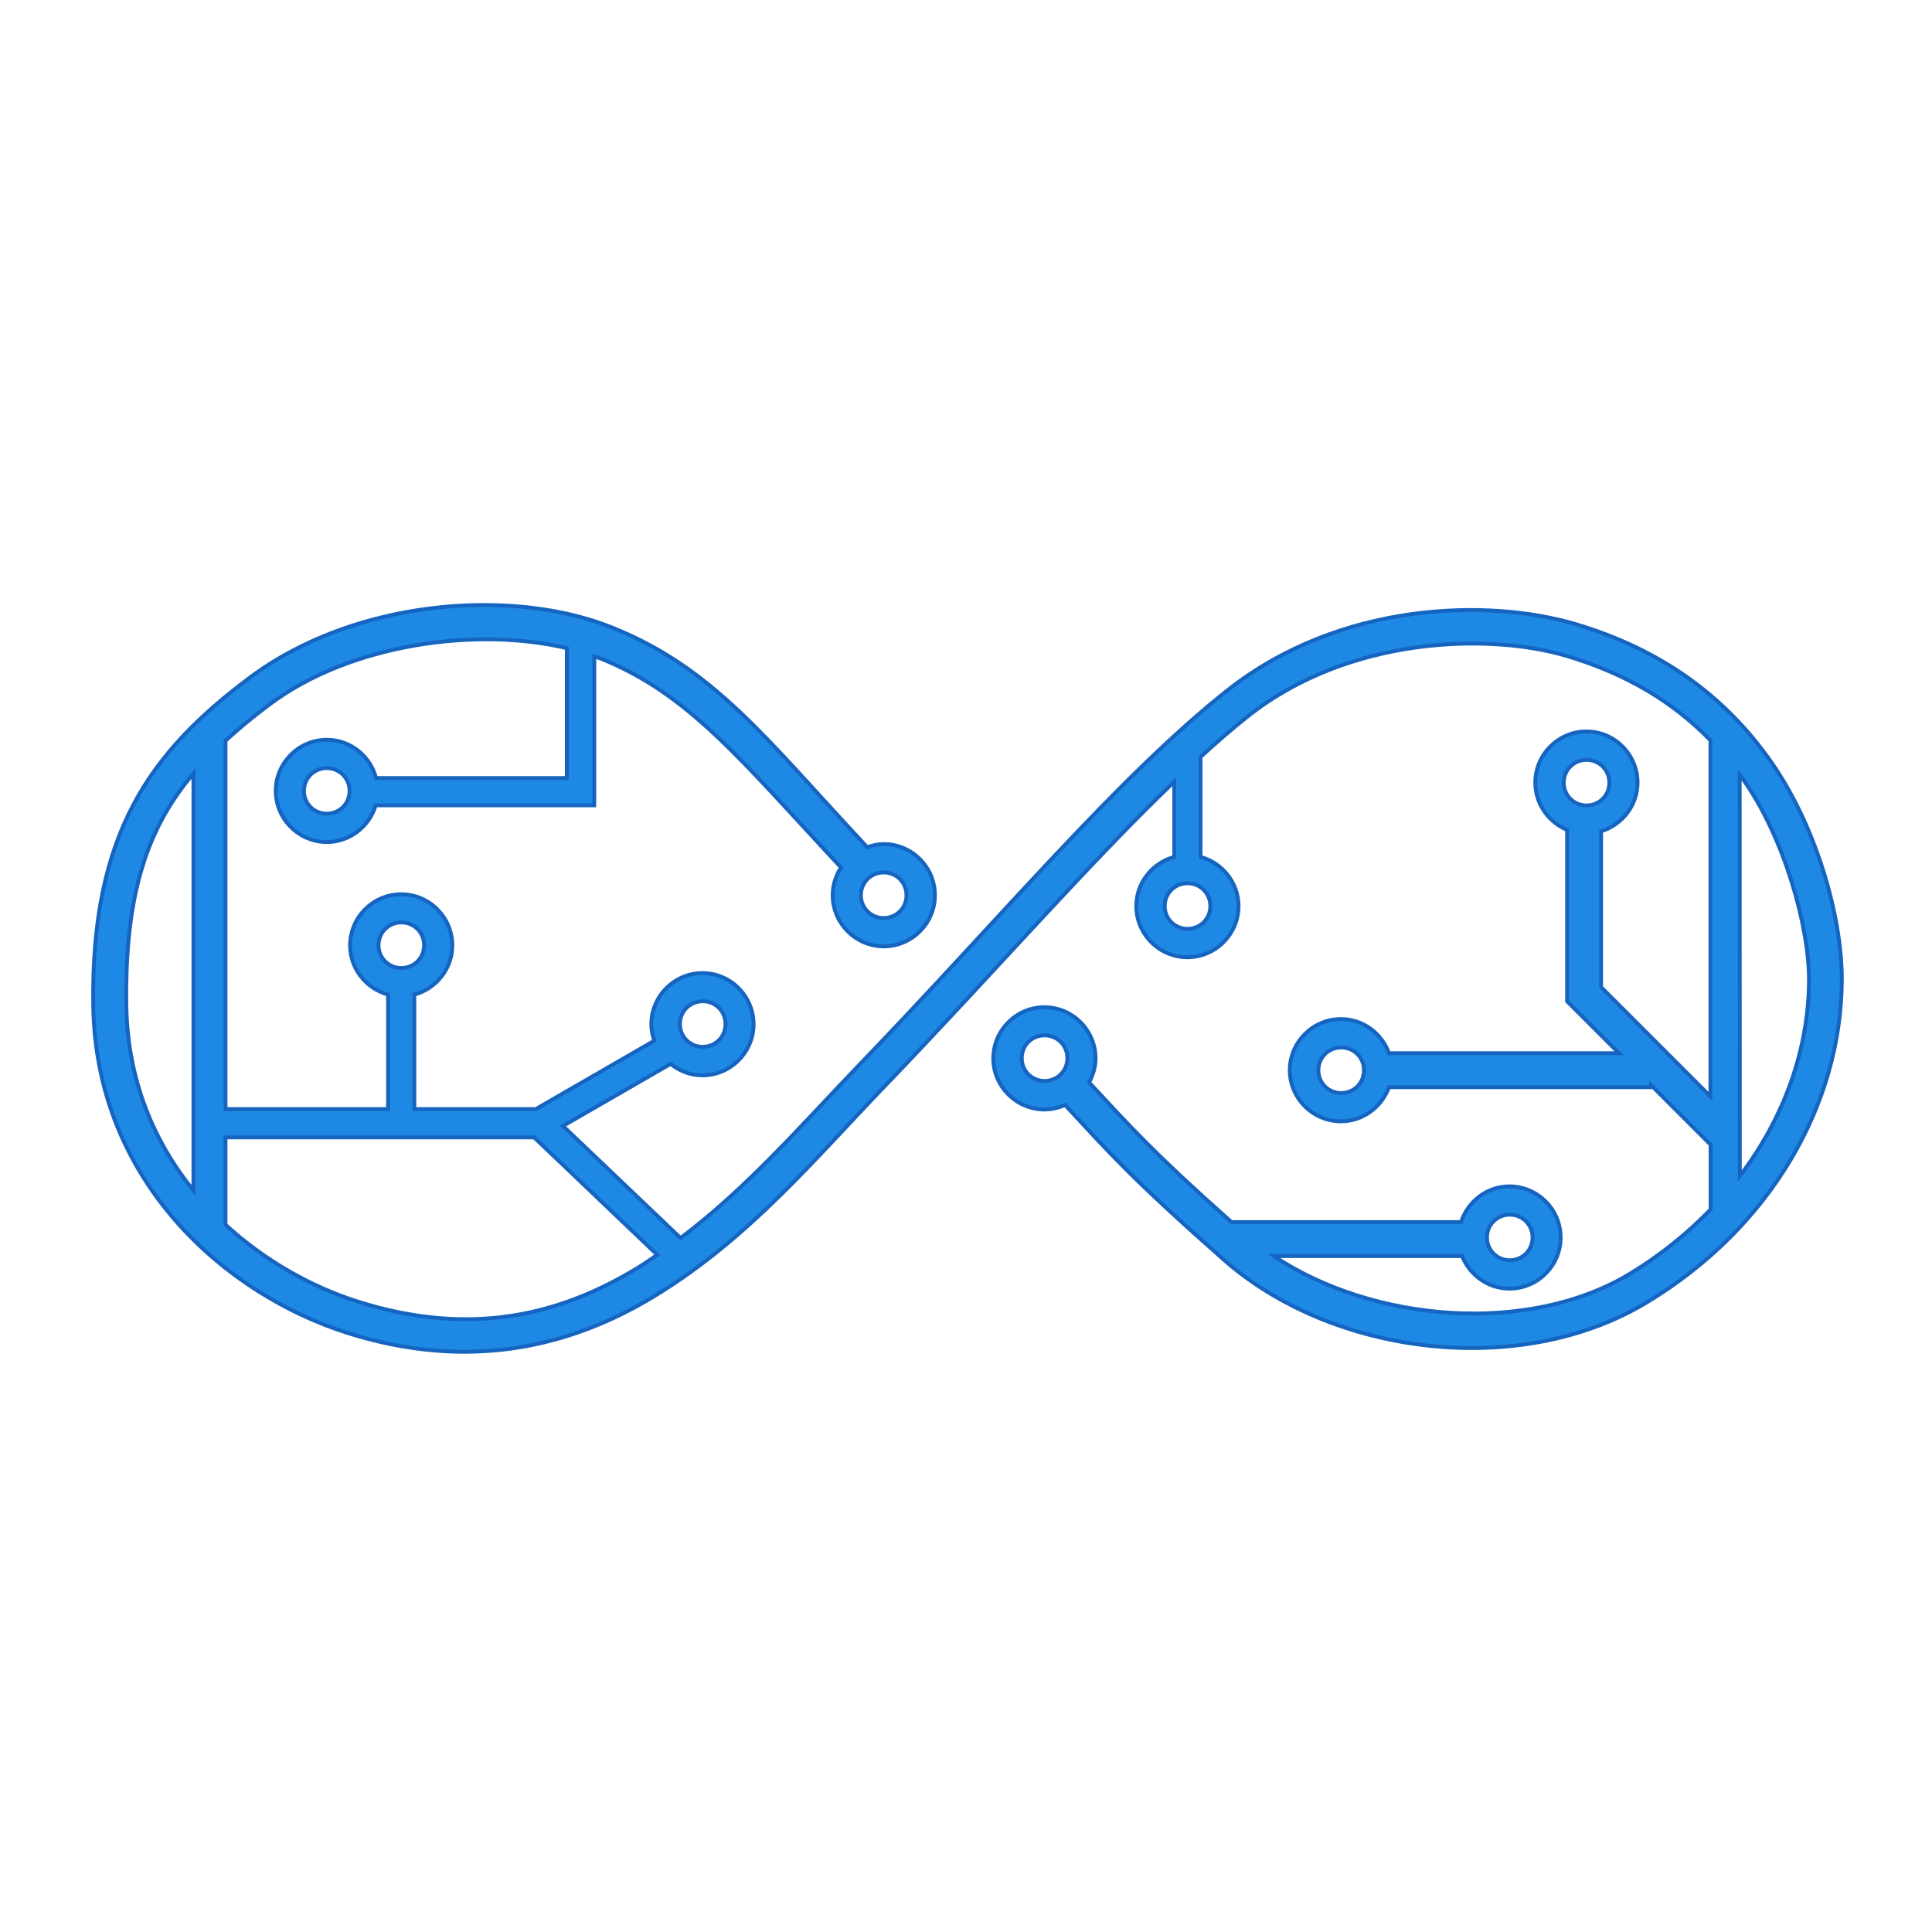
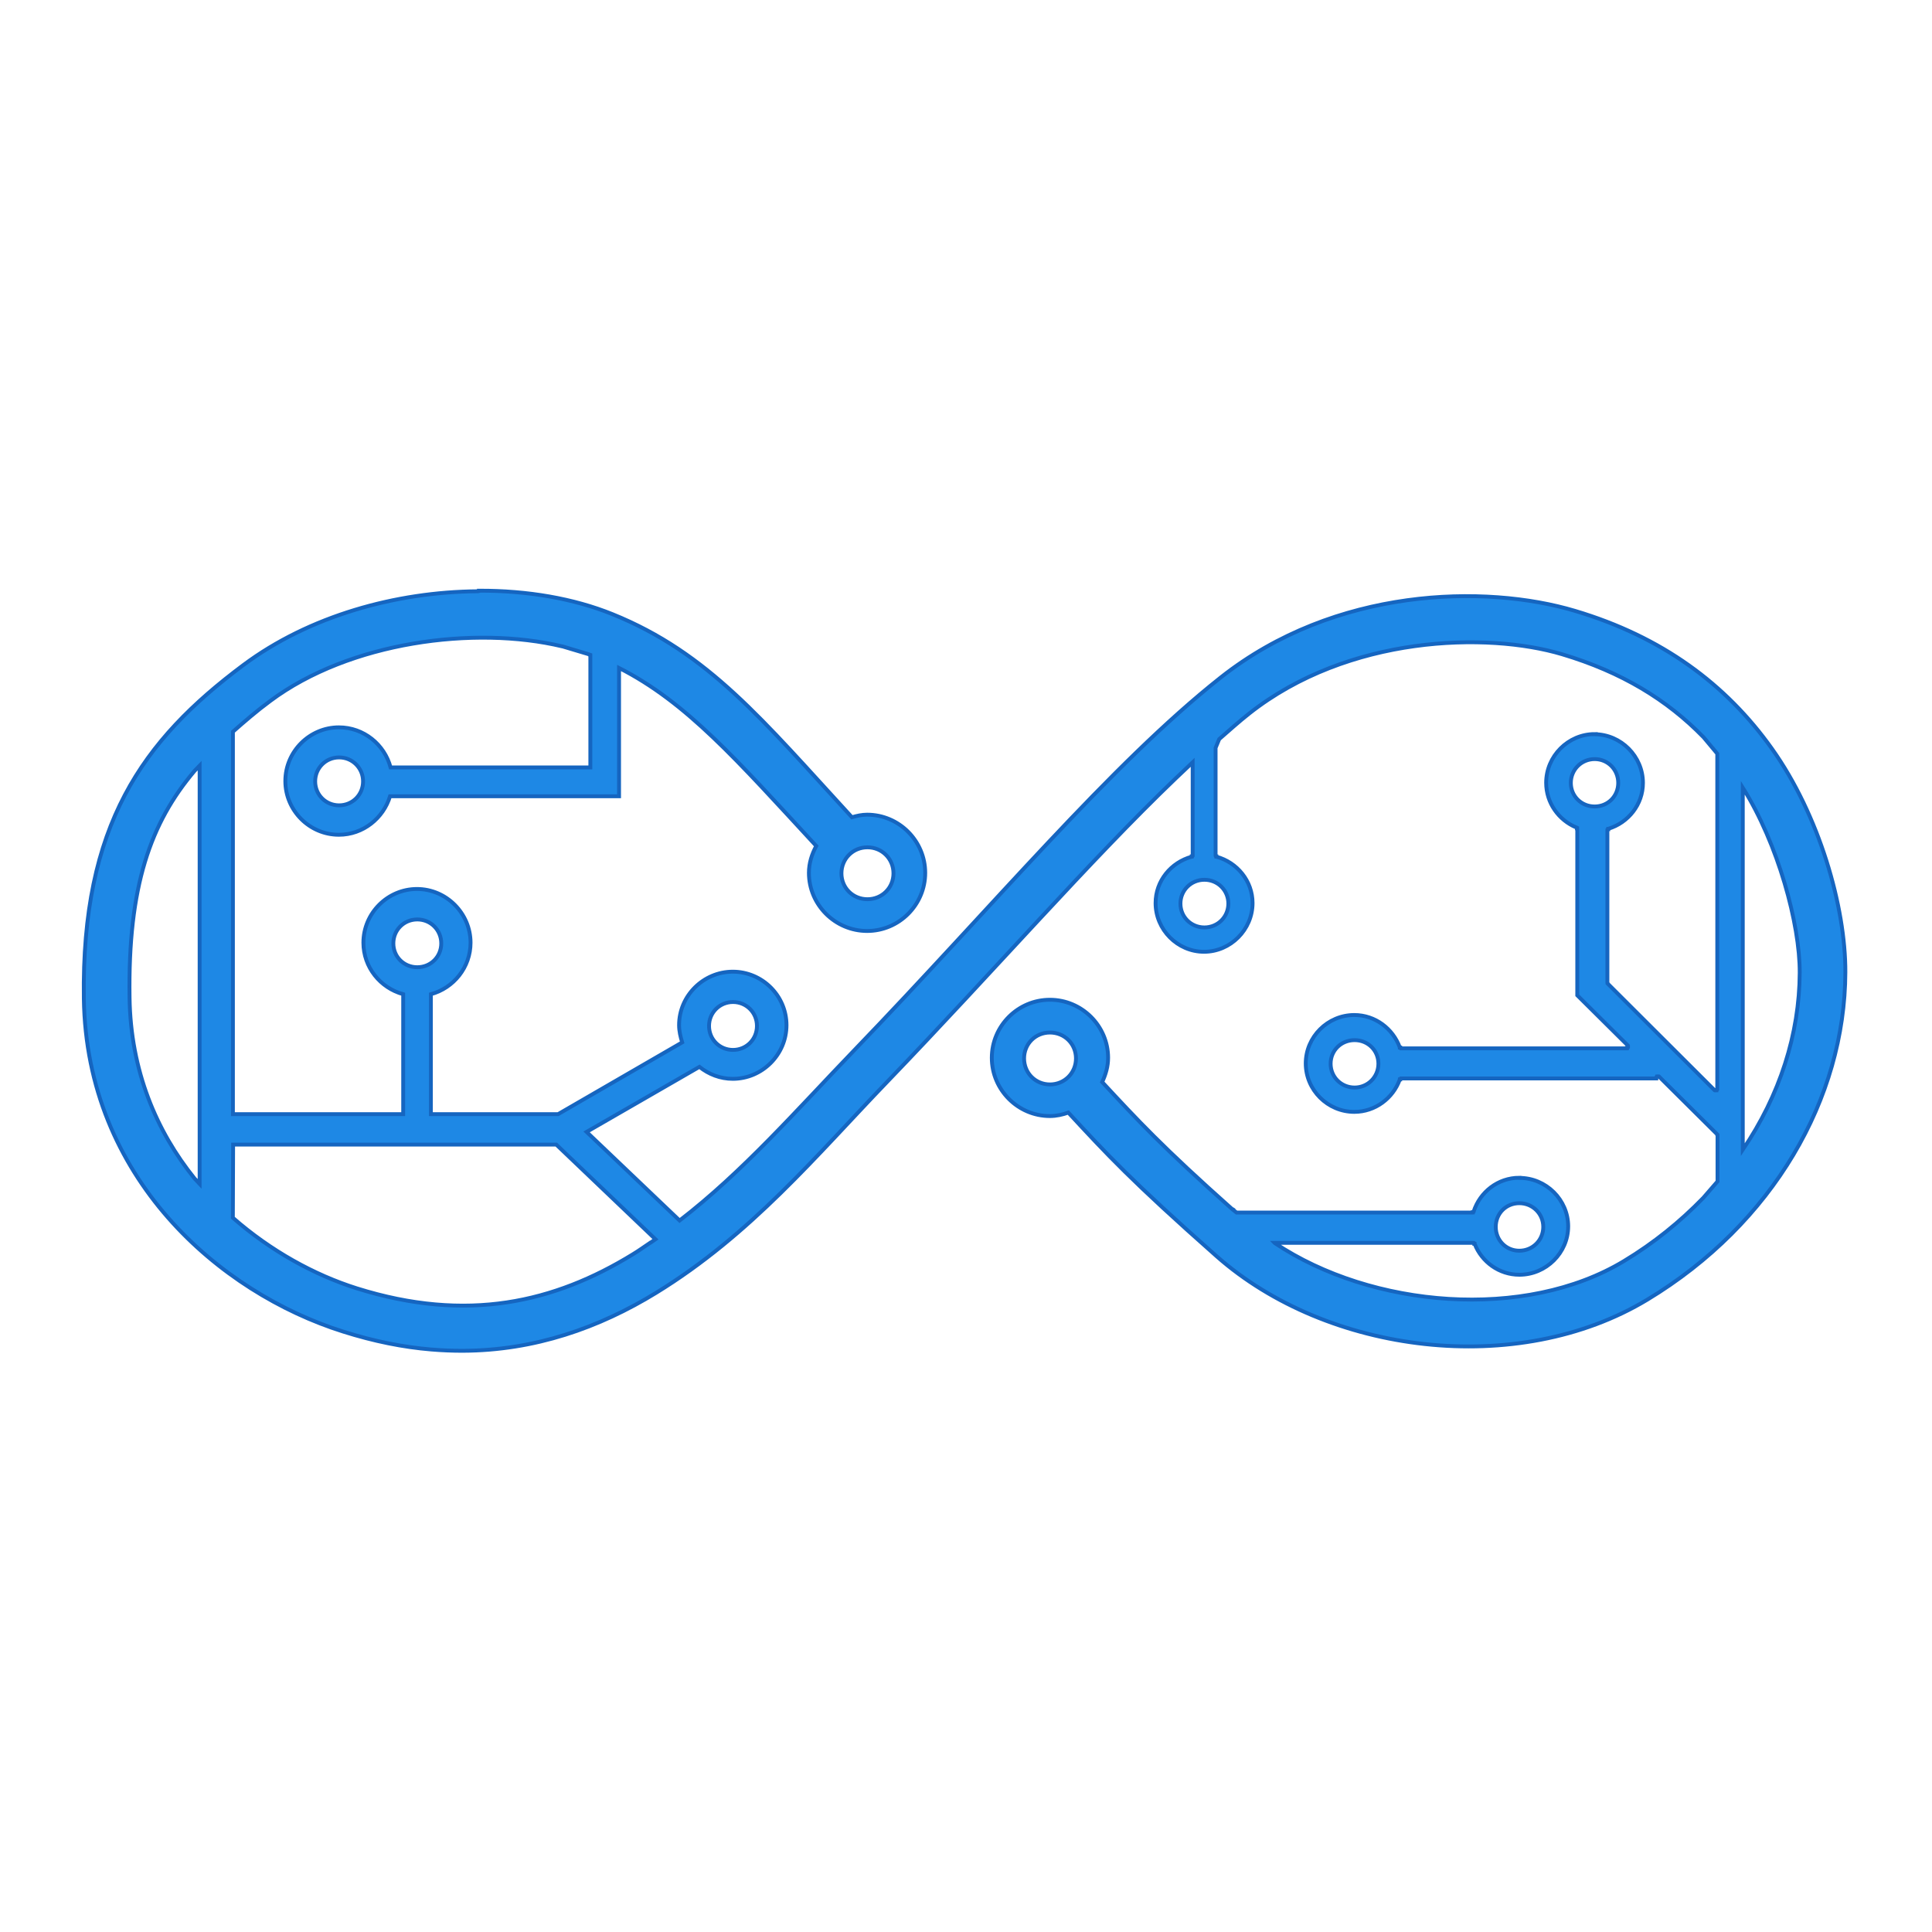
<svg xmlns="http://www.w3.org/2000/svg" width="15mm" height="15mm" viewBox="0 0 15 15" version="1.1" id="svg7896">
  <defs id="defs7890" />
  <g id="layer1" transform="translate(-151.1901,-44.52146)">
-     <path style="color:#000000;font-style:normal;font-variant:normal;font-weight:normal;font-stretch:normal;font-size:medium;line-height:normal;font-family:sans-serif;font-variant-ligatures:normal;font-variant-position:normal;font-variant-caps:normal;font-variant-numeric:normal;font-variant-alternates:normal;font-feature-settings:normal;text-indent:0;text-align:start;text-decoration:none;text-decoration-line:none;text-decoration-style:solid;text-decoration-color:#000000;letter-spacing:normal;word-spacing:normal;text-transform:none;writing-mode:lr-tb;direction:ltr;text-orientation:mixed;dominant-baseline:auto;baseline-shift:baseline;text-anchor:start;white-space:normal;shape-padding:0;clip-rule:nonzero;display:inline;overflow:visible;visibility:visible;opacity:1;isolation:auto;mix-blend-mode:normal;color-interpolation:sRGB;color-interpolation-filters:linearRGB;solid-color:#000000;solid-opacity:1;vector-effect:none;fill:#1e88e5;fill-opacity:1;fill-rule:nonzero;stroke:#1565c0;stroke-width:0.03;stroke-linecap:butt;stroke-linejoin:miter;stroke-miterlimit:4;stroke-dasharray:none;stroke-dashoffset:0;stroke-opacity:1;color-rendering:auto;image-rendering:auto;shape-rendering:auto;text-rendering:auto;enable-background:accumulate" d="m 154.921,49.219 c -0.622,0.005 -1.287,0.187 -1.791,0.563 -0.775,0.579 -1.236,1.213 -1.216,2.548 0.02,1.369 1.034,2.245 1.979,2.542 0.234,0.074 0.459,0.117 0.675,0.135 0.081,0.007 0.161,0.01 0.239,0.01 v -5.33e-4 c 0.55,-0.002 1.041,-0.172 1.477,-0.44 0.728,-0.447 1.234,-1.06 1.782,-1.629 0.838,-0.871 1.575,-1.72 2.241,-2.357 v 0.584 c -0.169,0.046 -0.295,0.2 -0.295,0.382 0,0.218 0.179,0.397 0.397,0.397 0.218,3e-6 0.397,-0.179 0.397,-0.397 0,-0.182 -0.126,-0.336 -0.295,-0.382 v -0.776 c 0.125,-0.114 0.249,-0.222 0.369,-0.317 0.785,-0.621 1.876,-0.646 2.474,-0.467 0.469,0.14 0.829,0.36 1.116,0.655 v 2.765 l -0.849,-0.849 v -1.21 c 0.162,-0.05 0.283,-0.2 0.283,-0.378 0,-0.218 -0.179,-0.397 -0.397,-0.397 -0.218,0 -0.397,0.179 -0.397,0.397 0,0.165 0.103,0.308 0.247,0.367 v 1.331 l 0.403,0.403 h -1.786 c -0.055,-0.153 -0.201,-0.265 -0.373,-0.265 -0.218,-3e-6 -0.397,0.179 -0.397,0.397 0,0.218 0.179,0.397 0.397,0.397 0.172,0 0.317,-0.112 0.373,-0.265 h 2.036 v -0.015 l 0.461,0.461 v 0.503 c -0.18,0.186 -0.388,0.355 -0.627,0.5 -0.79,0.477 -1.993,0.376 -2.764,-0.138 h 1.462 c 0.058,0.147 0.201,0.253 0.368,0.253 0.218,0 0.397,-0.179 0.397,-0.397 0,-0.218 -0.179,-0.397 -0.397,-0.397 -0.176,0 -0.324,0.117 -0.376,0.277 h -1.783 c -0.608,-0.541 -0.772,-0.726 -1.105,-1.084 0.03,-0.056 0.05,-0.119 0.05,-0.187 0,-0.218 -0.179,-0.397 -0.397,-0.397 -0.218,-3e-6 -0.397,0.179 -0.397,0.397 0,0.218 0.179,0.397 0.397,0.397 0.057,2e-6 0.111,-0.013 0.16,-0.035 0.357,0.384 0.504,0.558 1.232,1.201 0.84,0.742 2.298,0.928 3.286,0.331 0.963,-0.582 1.509,-1.537 1.513,-2.501 0.002,-0.496 -0.201,-1.205 -0.559,-1.709 -0.351,-0.494 -0.838,-0.855 -1.503,-1.054 -0.684,-0.204 -1.836,-0.176 -2.707,0.512 -0.847,0.669 -1.762,1.768 -2.841,2.889 -0.464,0.482 -0.884,0.971 -1.406,1.364 l -0.913,-0.87 0.836,-0.482 c 0.068,0.055 0.154,0.089 0.247,0.089 0.218,2e-6 0.397,-0.179 0.397,-0.397 0,-0.218 -0.179,-0.397 -0.397,-0.397 -0.218,-3e-6 -0.397,0.179 -0.397,0.397 0,0.045 0.009,0.087 0.023,0.128 l -0.92,0.531 h -0.943 v -0.889 c 0.169,-0.046 0.295,-0.2 0.295,-0.382 0,-0.218 -0.179,-0.397 -0.397,-0.397 -0.218,-2e-6 -0.397,0.179 -0.397,0.397 0,0.182 0.126,0.336 0.295,0.382 v 0.889 h -1.262 V 50.272 c 0.105,-0.095 0.217,-0.189 0.344,-0.283 0.63,-0.471 1.611,-0.601 2.306,-0.435 v 1.008 h -1.481 c -0.045,-0.17 -0.199,-0.297 -0.382,-0.297 -0.218,-3e-6 -0.397,0.179 -0.397,0.397 0,0.218 0.179,0.397 0.397,0.397 0.179,3e-6 0.33,-0.122 0.379,-0.285 h 1.697 v -1.155 c 0.017,0.006 0.036,0.01 0.052,0.016 0.684,0.276 1.083,0.784 1.864,1.622 -0.041,0.062 -0.065,0.136 -0.065,0.215 0,0.218 0.179,0.397 0.397,0.397 0.218,3e-6 0.397,-0.179 0.397,-0.397 0,-0.218 -0.179,-0.397 -0.397,-0.397 -0.045,0 -0.088,0.01 -0.129,0.024 -0.784,-0.84 -1.188,-1.385 -1.972,-1.702 -0.298,-0.121 -0.656,-0.181 -1.029,-0.178 z m 8.587,1.202 c 0.099,0 0.177,0.078 0.177,0.177 0,0.099 -0.078,0.177 -0.177,0.177 -0.099,0 -0.177,-0.078 -0.177,-0.177 0,-0.099 0.078,-0.177 0.177,-0.177 z m -9.781,0.064 c 0.099,0 0.177,0.078 0.177,0.177 0,0.099 -0.078,0.177 -0.177,0.177 -0.099,0 -0.177,-0.078 -0.177,-0.177 0,-0.099 0.078,-0.177 0.177,-0.177 z m -1.035,0.042 v 3.237 c -0.305,-0.376 -0.513,-0.856 -0.521,-1.438 -0.013,-0.875 0.169,-1.384 0.521,-1.799 z m 12.005,0.011 c 0.008,0.011 0.018,0.022 0.026,0.034 0.317,0.446 0.513,1.139 0.512,1.559 -0.002,0.531 -0.189,1.063 -0.537,1.521 z m -6.646,0.757 c 0.099,0 0.177,0.078 0.177,0.177 0,0.099 -0.078,0.177 -0.177,0.177 -0.099,0 -0.177,-0.078 -0.177,-0.177 0,-0.099 0.078,-0.177 0.177,-0.177 z m 2.359,0.084 c 0.099,0 0.177,0.078 0.177,0.177 0,0.099 -0.078,0.177 -0.177,0.177 -0.099,0 -0.177,-0.078 -0.177,-0.177 0,-0.099 0.078,-0.177 0.177,-0.177 z m -6.104,0.304 c 0.099,0 0.177,0.078 0.177,0.177 0,0.099 -0.078,0.177 -0.177,0.177 -0.099,0 -0.177,-0.078 -0.177,-0.177 0,-0.099 0.078,-0.177 0.177,-0.177 z m 2.34,0.612 c 0.099,0 0.177,0.078 0.177,0.177 0,0.099 -0.078,0.177 -0.177,0.177 -0.099,0 -0.177,-0.078 -0.177,-0.177 0,-0.099 0.078,-0.177 0.177,-0.177 z m 2.654,0.265 c 0.099,0 0.177,0.078 0.177,0.177 0,0.099 -0.078,0.177 -0.177,0.177 -0.099,0 -0.177,-0.078 -0.177,-0.177 0,-0.099 0.078,-0.177 0.177,-0.177 z m 2.303,0.094 c 0.099,0 0.177,0.078 0.177,0.177 0,0.099 -0.078,0.177 -0.177,0.177 -0.099,0 -0.177,-0.078 -0.177,-0.177 0,-0.099 0.078,-0.177 0.177,-0.177 z m -8.662,0.698 h 2.396 l 0.956,0.912 c -0.047,0.032 -0.093,0.065 -0.142,0.095 -0.618,0.379 -1.311,0.542 -2.18,0.269 -0.355,-0.112 -0.721,-0.314 -1.03,-0.598 z m 9.971,0.6 c 0.099,0 0.177,0.078 0.177,0.177 0,0.099 -0.078,0.177 -0.177,0.177 -0.099,0 -0.177,-0.078 -0.177,-0.177 0,-0.099 0.078,-0.177 0.177,-0.177 z" id="path4768-37" />
+     <path style="color:#000000;font-style:normal;font-variant:normal;font-weight:normal;font-stretch:normal;font-size:medium;line-height:normal;font-family:sans-serif;font-variant-ligatures:normal;font-variant-position:normal;font-variant-caps:normal;font-variant-numeric:normal;font-variant-alternates:normal;font-feature-settings:normal;text-indent:0;text-align:start;text-decoration:none;text-decoration-line:none;text-decoration-style:solid;text-decoration-color:#000000;letter-spacing:normal;word-spacing:normal;text-transform:none;writing-mode:lr-tb;direction:ltr;text-orientation:mixed;dominant-baseline:auto;baseline-shift:baseline;text-anchor:start;white-space:normal;shape-padding:0;clip-rule:nonzero;display:inline;overflow:visible;visibility:visible;opacity:1;isolation:auto;mix-blend-mode:normal;color-interpolation:sRGB;color-interpolation-filters:linearRGB;solid-color:#000000;solid-opacity:1;vector-effect:none;fill:#1e88e5;fill-opacity:1;fill-rule:nonzero;stroke:#1565c0;stroke-width:0.03;stroke-linecap:butt;stroke-linejoin:miter;stroke-miterlimit:4;stroke-dasharray:none;stroke-dashoffset:0;stroke-opacity:1;color-rendering:auto;image-rendering:auto;shape-rendering:auto;text-rendering:auto;enable-background:accumulate" d="m 154.912,49.11 a 0.036,0.036 0 0 1 -0.014,0.002 c -0.631,0.005 -1.306,0.19 -1.82,0.574 -0.781,0.583 -1.256,1.242 -1.237,2.588 0.02,1.392 1.052,2.283 2.014,2.586 0.237,0.075 0.465,0.121 0.685,0.139 0.083,0.007 0.163,0.01 0.242,0.01 0.56,-0.002 1.06,-0.179 1.502,-0.45 0.737,-0.452 1.246,-1.069 1.793,-1.637 0.839,-0.872 1.576,-1.72 2.239,-2.355 l 0.134,-0.127 v 0.157 0.054 0.51 a 0.012,0.012 0 0 1 0,0.002 0.012,0.012 0 0 1 0,0.002 0.012,0.012 0 0 1 0,0.002 0.012,0.012 0 0 1 -0.002,0.002 0.012,0.012 0 0 1 -0.002,0.002 0.012,0.012 0 0 1 -0.002,0 0.012,0.012 0 0 1 0,0.002 0.012,0.012 0 0 1 -0.002,0 c -0.16,0.044 -0.28,0.187 -0.28,0.36 0,0.206 0.17,0.378 0.376,0.378 0.206,0 0.377,-0.172 0.377,-0.378 0,-0.172 -0.12,-0.316 -0.28,-0.36 a 0.012,0.012 0 0 1 -0.002,0 0.012,0.012 0 0 1 0,-0.002 0.012,0.012 0 0 1 -0.002,0 0.012,0.012 0 0 1 -5.3e-4,-5.29e-4 0.012,0.012 0 0 1 -10e-4,-0.002 0.012,0.012 0 0 1 -5.3e-4,-5.29e-4 0.012,0.012 0 0 1 -0.001,-0.002 0.012,0.012 0 0 1 0,-0.002 0.012,0.012 0 0 1 0,-0.002 0.012,0.012 0 0 1 0,-0.002 v -0.686 -0.044 -0.102 l 0.028,-0.068 c 0.078,-0.068 0.157,-0.139 0.232,-0.198 0.769,-0.608 1.848,-0.635 2.43,-0.461 0.462,0.138 0.814,0.353 1.096,0.642 a 0.036,0.036 0 0 1 0.002,0.002 l 0.107,0.128 v 2.602 a 0.012,0.012 0 0 1 0,0.002 0.012,0.012 0 0 1 0,0.002 0.012,0.012 0 0 1 0,0.002 0.012,0.012 0 0 1 -0.002,0.002 0.012,0.012 0 0 1 -0.002,0.002 0.012,0.012 0 0 1 -0.002,0 0.012,0.012 0 0 1 0,0.002 0.012,0.012 0 0 1 -0.002,0 0.012,0.012 0 0 1 -0.002,0 0.012,0.012 0 0 1 -0.002,0 0.012,0.012 0 0 1 -0.002,0 0.012,0.012 0 0 1 -0.002,0 0.012,0.012 0 0 1 -0.002,0 0.012,0.012 0 0 1 -5.3e-4,-5.29e-4 0.012,0.012 0 0 1 -10e-4,-10e-4 0.012,0.012 0 0 1 -0.002,0 l -0.83,-0.828 a 0.012,0.012 0 0 1 0,-0.002 0.012,0.012 0 0 1 -5.3e-4,-5.29e-4 0.012,0.012 0 0 1 -0.001,-10e-4 0.012,0.012 0 0 1 0,-0.002 0.012,0.012 0 0 1 0,-0.002 0.012,0.012 0 0 1 0,-0.002 v -1.18 a 0.012,0.012 0 0 1 0,-0.002 0.012,0.012 0 0 1 0,-0.002 0.012,0.012 0 0 1 0,-0.002 0.012,0.012 0 0 1 0.002,-0.002 0.012,0.012 0 0 1 0.002,-0.002 0.012,0.012 0 0 1 0.002,0 0.012,0.012 0 0 1 0,-0.002 0.012,0.012 0 0 1 0.002,0 c 0.154,-0.047 0.268,-0.188 0.268,-0.356 0,-0.206 -0.17,-0.377 -0.376,-0.378 l 5.3e-4,-0.001 c -0.206,2.6e-4 -0.376,0.172 -0.376,0.378 0,0.156 0.097,0.29 0.234,0.347 a 0.012,0.012 0 0 1 0.002,0 0.012,0.012 0 0 1 0.001,5.3e-4 0.012,0.012 0 0 1 5.3e-4,5.29e-4 0.012,0.012 0 0 1 0.002,0.002 0.012,0.012 0 0 1 0,0.002 0.012,0.012 0 0 1 0.002,0 0.012,0.012 0 0 1 0,0.002 0.012,0.012 0 0 1 0,0.002 0.012,0.012 0 0 1 0,0.002 v 1.292 l 0.392,0.389 a 0.012,0.012 0 0 1 0,0.002 0.012,0.012 0 0 1 0.002,0.002 0.012,0.012 0 0 1 0,0.002 0.012,0.012 0 0 1 0,0.002 0.012,0.012 0 0 1 0,0.002 0.012,0.012 0 0 1 0,0.002 0.012,0.012 0 0 1 0,0.002 0.012,0.012 0 0 1 0,0.002 0.012,0.012 0 0 1 -0.002,0.002 0.012,0.012 0 0 1 -5.3e-4,5.29e-4 0.012,0.012 0 0 1 -5.3e-4,5.29e-4 0.012,0.012 0 0 1 -0.002,0.002 0.012,0.012 0 0 1 -0.002,0 0.012,0.012 0 0 1 0,0.002 0.012,0.012 0 0 1 -0.002,0 0.012,0.012 0 0 1 -0.002,0 0.012,0.012 0 0 1 -0.002,0 h -1.747 a 0.012,0.012 0 0 1 -0.002,0 0.012,0.012 0 0 1 -0.002,0 0.012,0.012 0 0 1 -0.002,0 0.012,0.012 0 0 1 -0.002,-0.002 0.012,0.012 0 0 1 -0.002,-0.002 0.012,0.012 0 0 1 0,-0.002 0.012,0.012 0 0 1 -0.002,0 0.012,0.012 0 0 1 0,-0.002 c -0.053,-0.145 -0.191,-0.251 -0.353,-0.251 -0.207,0 -0.377,0.17 -0.377,0.376 0,0.206 0.17,0.376 0.377,0.376 0.162,0 0.301,-0.106 0.353,-0.251 a 0.012,0.012 0 0 1 0,-0.002 0.012,0.012 0 0 1 0.002,0 0.012,0.012 0 0 1 0,-0.002 0.012,0.012 0 0 1 0.002,-0.002 0.012,0.012 0 0 1 5.2e-4,-5.3e-4 0.012,0.012 0 0 1 0.002,-0.002 0.012,0.012 0 0 1 0.002,0 0.012,0.012 0 0 1 0.002,0 0.012,0.012 0 0 1 0.002,0 h 1.979 v -0.004 a 0.012,0.012 0 0 1 0,-0.002 0.012,0.012 0 0 1 0,-0.002 0.012,0.012 0 0 1 0,-0.002 0.012,0.012 0 0 1 0.002,-0.002 0.012,0.012 0 0 1 0.002,-0.002 0.012,0.012 0 0 1 0.002,0 0.012,0.012 0 0 1 0,-0.002 0.012,0.012 0 0 1 0.002,0 0.012,0.012 0 0 1 0.002,0 0.012,0.012 0 0 1 0.002,0 0.012,0.012 0 0 1 0.002,0 0.012,0.012 0 0 1 0.002,0 0.012,0.012 0 0 1 0.002,0 0.012,0.012 0 0 1 5.3e-4,5.29e-4 0.012,0.012 0 0 1 0.001,10e-4 0.012,0.012 0 0 1 0.002,0 l 0.452,0.449 a 0.012,0.012 0 0 1 0,0.002 0.012,0.012 0 0 1 0.002,0.002 0.012,0.012 0 0 1 0,0.002 0.012,0.012 0 0 1 0,0.002 0.012,0.012 0 0 1 0,0.002 v 0.355 l -0.111,0.128 a 0.036,0.036 0 0 1 -0.002,0.002 c -0.176,0.181 -0.379,0.347 -0.613,0.488 -0.769,0.465 -1.957,0.365 -2.711,-0.139 a 0.036,0.036 0 0 1 -0.002,-0.002 h 0.115 0.043 1.383 a 0.012,0.012 0 0 1 0.002,0 0.012,0.012 0 0 1 0.002,0 0.012,0.012 0 0 1 0.002,0 0.012,0.012 0 0 1 0.002,0.002 0.012,0.012 0 0 1 5.3e-4,5.29e-4 0.012,0.012 0 0 1 0.002,0.002 0.012,0.012 0 0 1 0,0.002 0.012,0.012 0 0 1 0.002,0 0.012,0.012 0 0 1 0,0.002 c 0.055,0.139 0.189,0.239 0.347,0.239 0.207,0 0.379,-0.17 0.379,-0.376 0,-0.206 -0.172,-0.376 -0.379,-0.376 v -10e-4 c -0.167,0 -0.306,0.111 -0.355,0.262 a 0.012,0.012 0 0 1 0,0.002 0.012,0.012 0 0 1 -0.002,0.002 0.012,0.012 0 0 1 -0.002,0.002 0.012,0.012 0 0 1 -0.002,0 0.012,0.012 0 0 1 0,0.002 0.012,0.012 0 0 1 -0.002,0 0.012,0.012 0 0 1 -0.002,0 0.012,0.012 0 0 1 -0.002,0 h -1.666 -0.043 -0.12 l -0.024,-0.019 v -0.002 a 0.036,0.036 0 0 1 -0.006,-0.004 0.036,0.036 0 0 1 -0.002,0 c -0.544,-0.484 -0.735,-0.691 -1.011,-0.988 0.027,-0.058 0.046,-0.121 0.046,-0.188 0,-0.248 -0.204,-0.451 -0.452,-0.451 -0.248,0 -0.451,0.203 -0.451,0.451 0,0.248 0.203,0.452 0.451,0.452 0.05,0 0.098,-0.011 0.143,-0.027 0.299,0.323 0.487,0.528 1.152,1.116 0.858,0.758 2.334,0.946 3.344,0.336 0.976,-0.59 1.533,-1.559 1.537,-2.541 0.002,-0.509 -0.204,-1.222 -0.57,-1.736 -0.357,-0.502 -0.854,-0.869 -1.528,-1.07 -0.699,-0.209 -1.865,-0.184 -2.752,0.517 -0.854,0.675 -1.768,1.776 -2.846,2.895 -0.451,0.468 -0.86,0.939 -1.355,1.321 l -0.722,-0.688 0.876,-0.505 c 0.071,0.057 0.161,0.093 0.259,0.093 0.228,0 0.417,-0.188 0.417,-0.417 0,-0.228 -0.188,-0.415 -0.417,-0.415 -0.228,0 -0.417,0.187 -0.417,0.415 0,0.047 0.011,0.091 0.024,0.134 l -0.963,0.557 h -0.988 v -0.931 c 0.177,-0.048 0.308,-0.209 0.308,-0.4 0,-0.228 -0.188,-0.417 -0.416,-0.417 -0.228,0 -0.416,0.188 -0.416,0.417 0,0.191 0.132,0.352 0.309,0.4 v 0.931 h -1.322 v -2.969 c 0.091,-0.08 0.183,-0.16 0.29,-0.239 0.615,-0.459 1.585,-0.586 2.265,-0.424 a 0.036,0.036 0 0 1 0.002,0 l 0.207,0.062 a 0.036,0.036 0 0 1 0.002,0.002 c 0.004,0.001 0.005,0.002 0.009,0.003 v 0.873 h -1.551 c -0.047,-0.178 -0.209,-0.311 -0.401,-0.311 -0.228,0 -0.416,0.188 -0.416,0.417 0,0.228 0.187,0.417 0.416,0.417 0.187,0 0.345,-0.128 0.397,-0.299 h 1.778 v -0.996 c 0.525,0.267 0.914,0.714 1.531,1.382 -0.034,0.063 -0.057,0.133 -0.057,0.209 0,0.248 0.204,0.451 0.452,0.451 0.248,0 0.451,-0.203 0.451,-0.451 0,-0.248 -0.203,-0.452 -0.451,-0.452 -0.041,0 -0.08,0.009 -0.118,0.02 -0.694,-0.755 -1.113,-1.275 -1.86,-1.577 -0.302,-0.122 -0.659,-0.183 -1.033,-0.182 z m -1.089,1.292 c 0.104,0 0.186,0.083 0.186,0.186 0,0.104 -0.082,0.186 -0.186,0.186 -0.104,0 -0.186,-0.082 -0.186,-0.186 0,-0.104 0.083,-0.186 0.186,-0.186 z m 9.748,0.013 c 0.103,0 0.183,0.082 0.183,0.185 0,0.103 -0.08,0.183 -0.183,0.183 -0.103,0 -0.185,-0.08 -0.185,-0.183 0,-0.103 0.082,-0.185 0.185,-0.185 z m -10.831,0.051 v 3.247 l -0.032,-0.034 -0.004,-0.004 a 0.036,0.036 0 0 1 -0.002,-0.002 c -0.297,-0.368 -0.498,-0.838 -0.506,-1.406 -0.013,-0.865 0.163,-1.357 0.506,-1.762 a 0.036,0.036 0 0 1 0.002,-0.002 l 0.004,-0.004 z m 11.981,0.171 c 0.273,0.435 0.444,1.059 0.442,1.437 -0.002,0.475 -0.155,0.952 -0.442,1.374 z m -6.796,0.463 c 0.113,0 0.202,0.089 0.202,0.202 0,0.113 -0.089,0.201 -0.202,0.201 -0.113,0 -0.202,-0.088 -0.202,-0.201 0,-0.113 0.089,-0.202 0.202,-0.202 z m 2.616,0.252 c 0.104,0 0.186,0.082 0.186,0.185 0,0.103 -0.082,0.185 -0.186,0.185 -0.104,0 -0.186,-0.082 -0.186,-0.185 0,-0.103 0.082,-0.185 0.186,-0.185 z m -6.111,0.308 c 0.104,0 0.186,0.082 0.186,0.186 0,0.104 -0.082,0.185 -0.186,0.185 -0.104,0 -0.186,-0.081 -0.186,-0.185 0,-0.104 0.082,-0.186 0.186,-0.186 z m 2.451,0.641 c 0.104,0 0.186,0.082 0.186,0.186 0,0.104 -0.082,0.186 -0.186,0.186 -0.104,0 -0.186,-0.082 -0.186,-0.186 0,-0.104 0.083,-0.186 0.186,-0.186 z m 2.461,0.237 c 0.113,0 0.202,0.088 0.202,0.201 0,0.113 -0.089,0.202 -0.202,0.202 -0.113,0 -0.201,-0.089 -0.201,-0.202 0,-0.113 0.088,-0.201 0.201,-0.201 z m 2.365,0.059 c 0.104,0 0.185,0.08 0.185,0.183 0,0.103 -0.082,0.185 -0.185,0.185 -0.104,0 -0.186,-0.082 -0.186,-0.185 0,-0.103 0.082,-0.183 0.186,-0.183 z m -8.707,0.811 h 2.509 l 0.77,0.735 -0.037,0.026 a 0.036,0.036 0 0 1 -0.002,0 c -0.047,0.031 -0.09,0.063 -0.137,0.091 -0.609,0.374 -1.286,0.533 -2.143,0.264 -0.33,-0.104 -0.669,-0.291 -0.962,-0.548 z m 9.986,0.455 c 0.103,0 0.186,0.081 0.186,0.184 0,0.103 -0.082,0.185 -0.186,0.185 -0.104,0 -0.183,-0.082 -0.183,-0.185 0,-0.103 0.079,-0.184 0.183,-0.184 z" id="path4768-37-9-3-6-4" />
  </g>
</svg>
